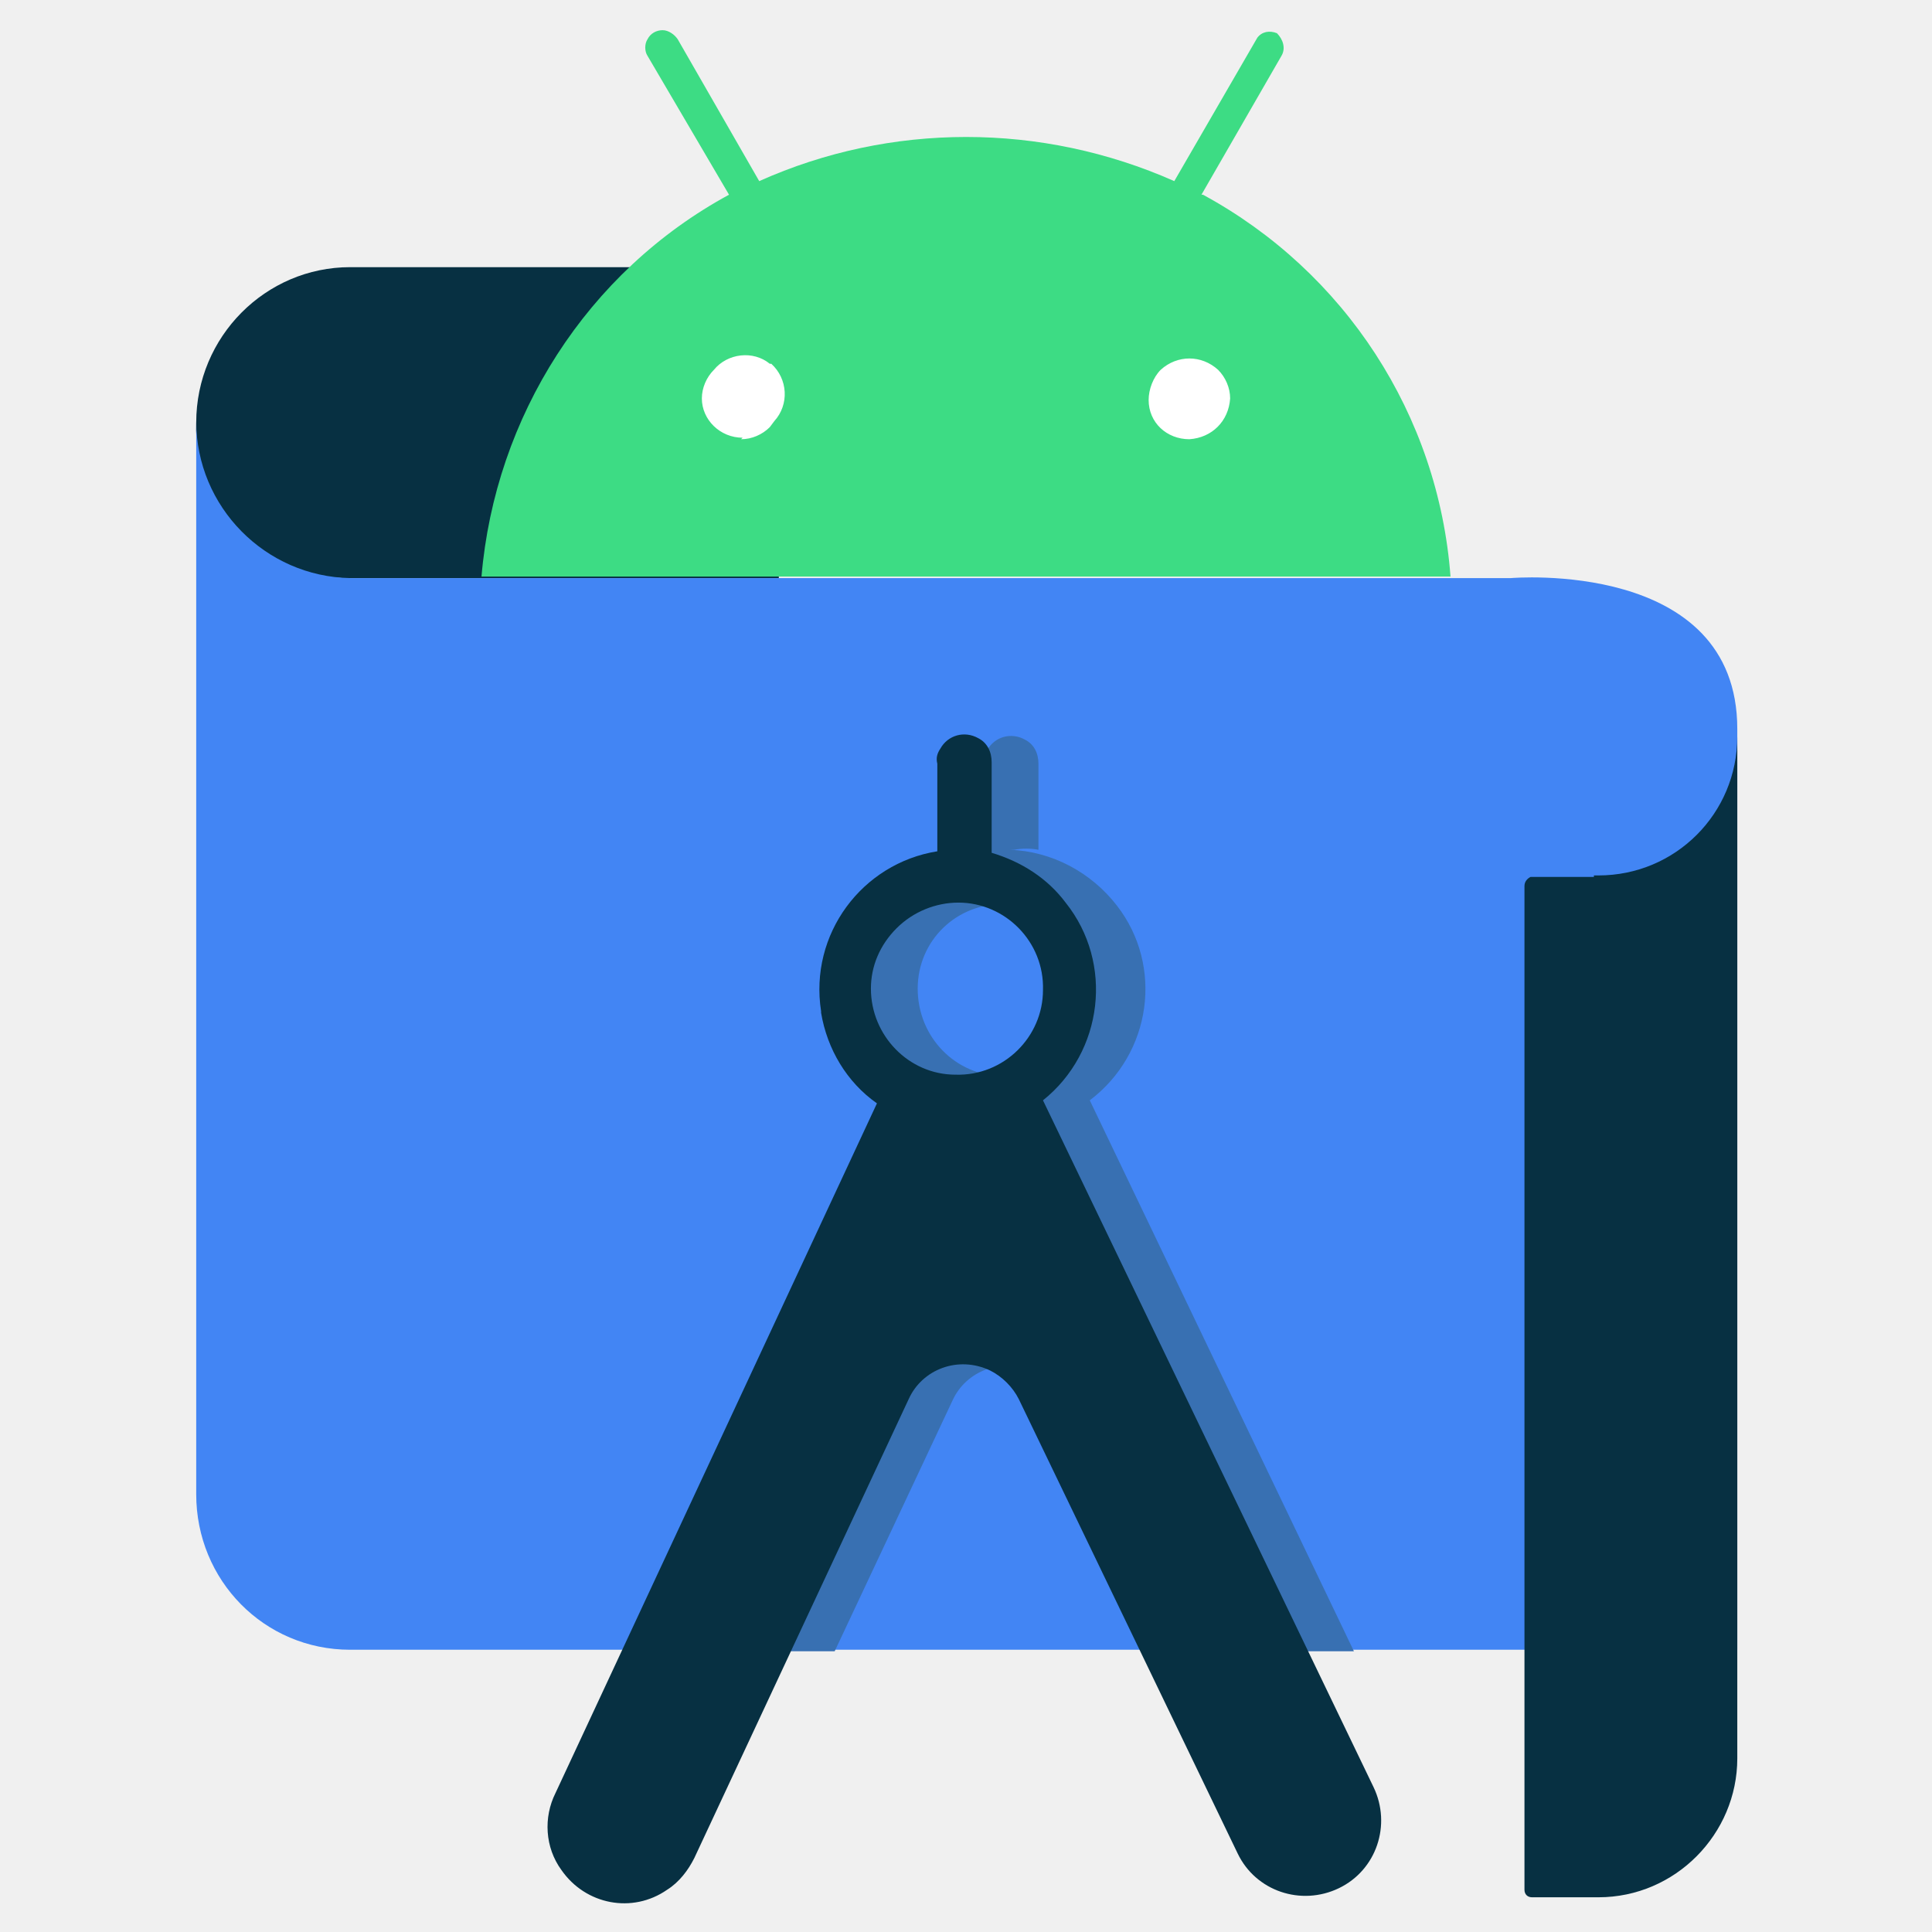
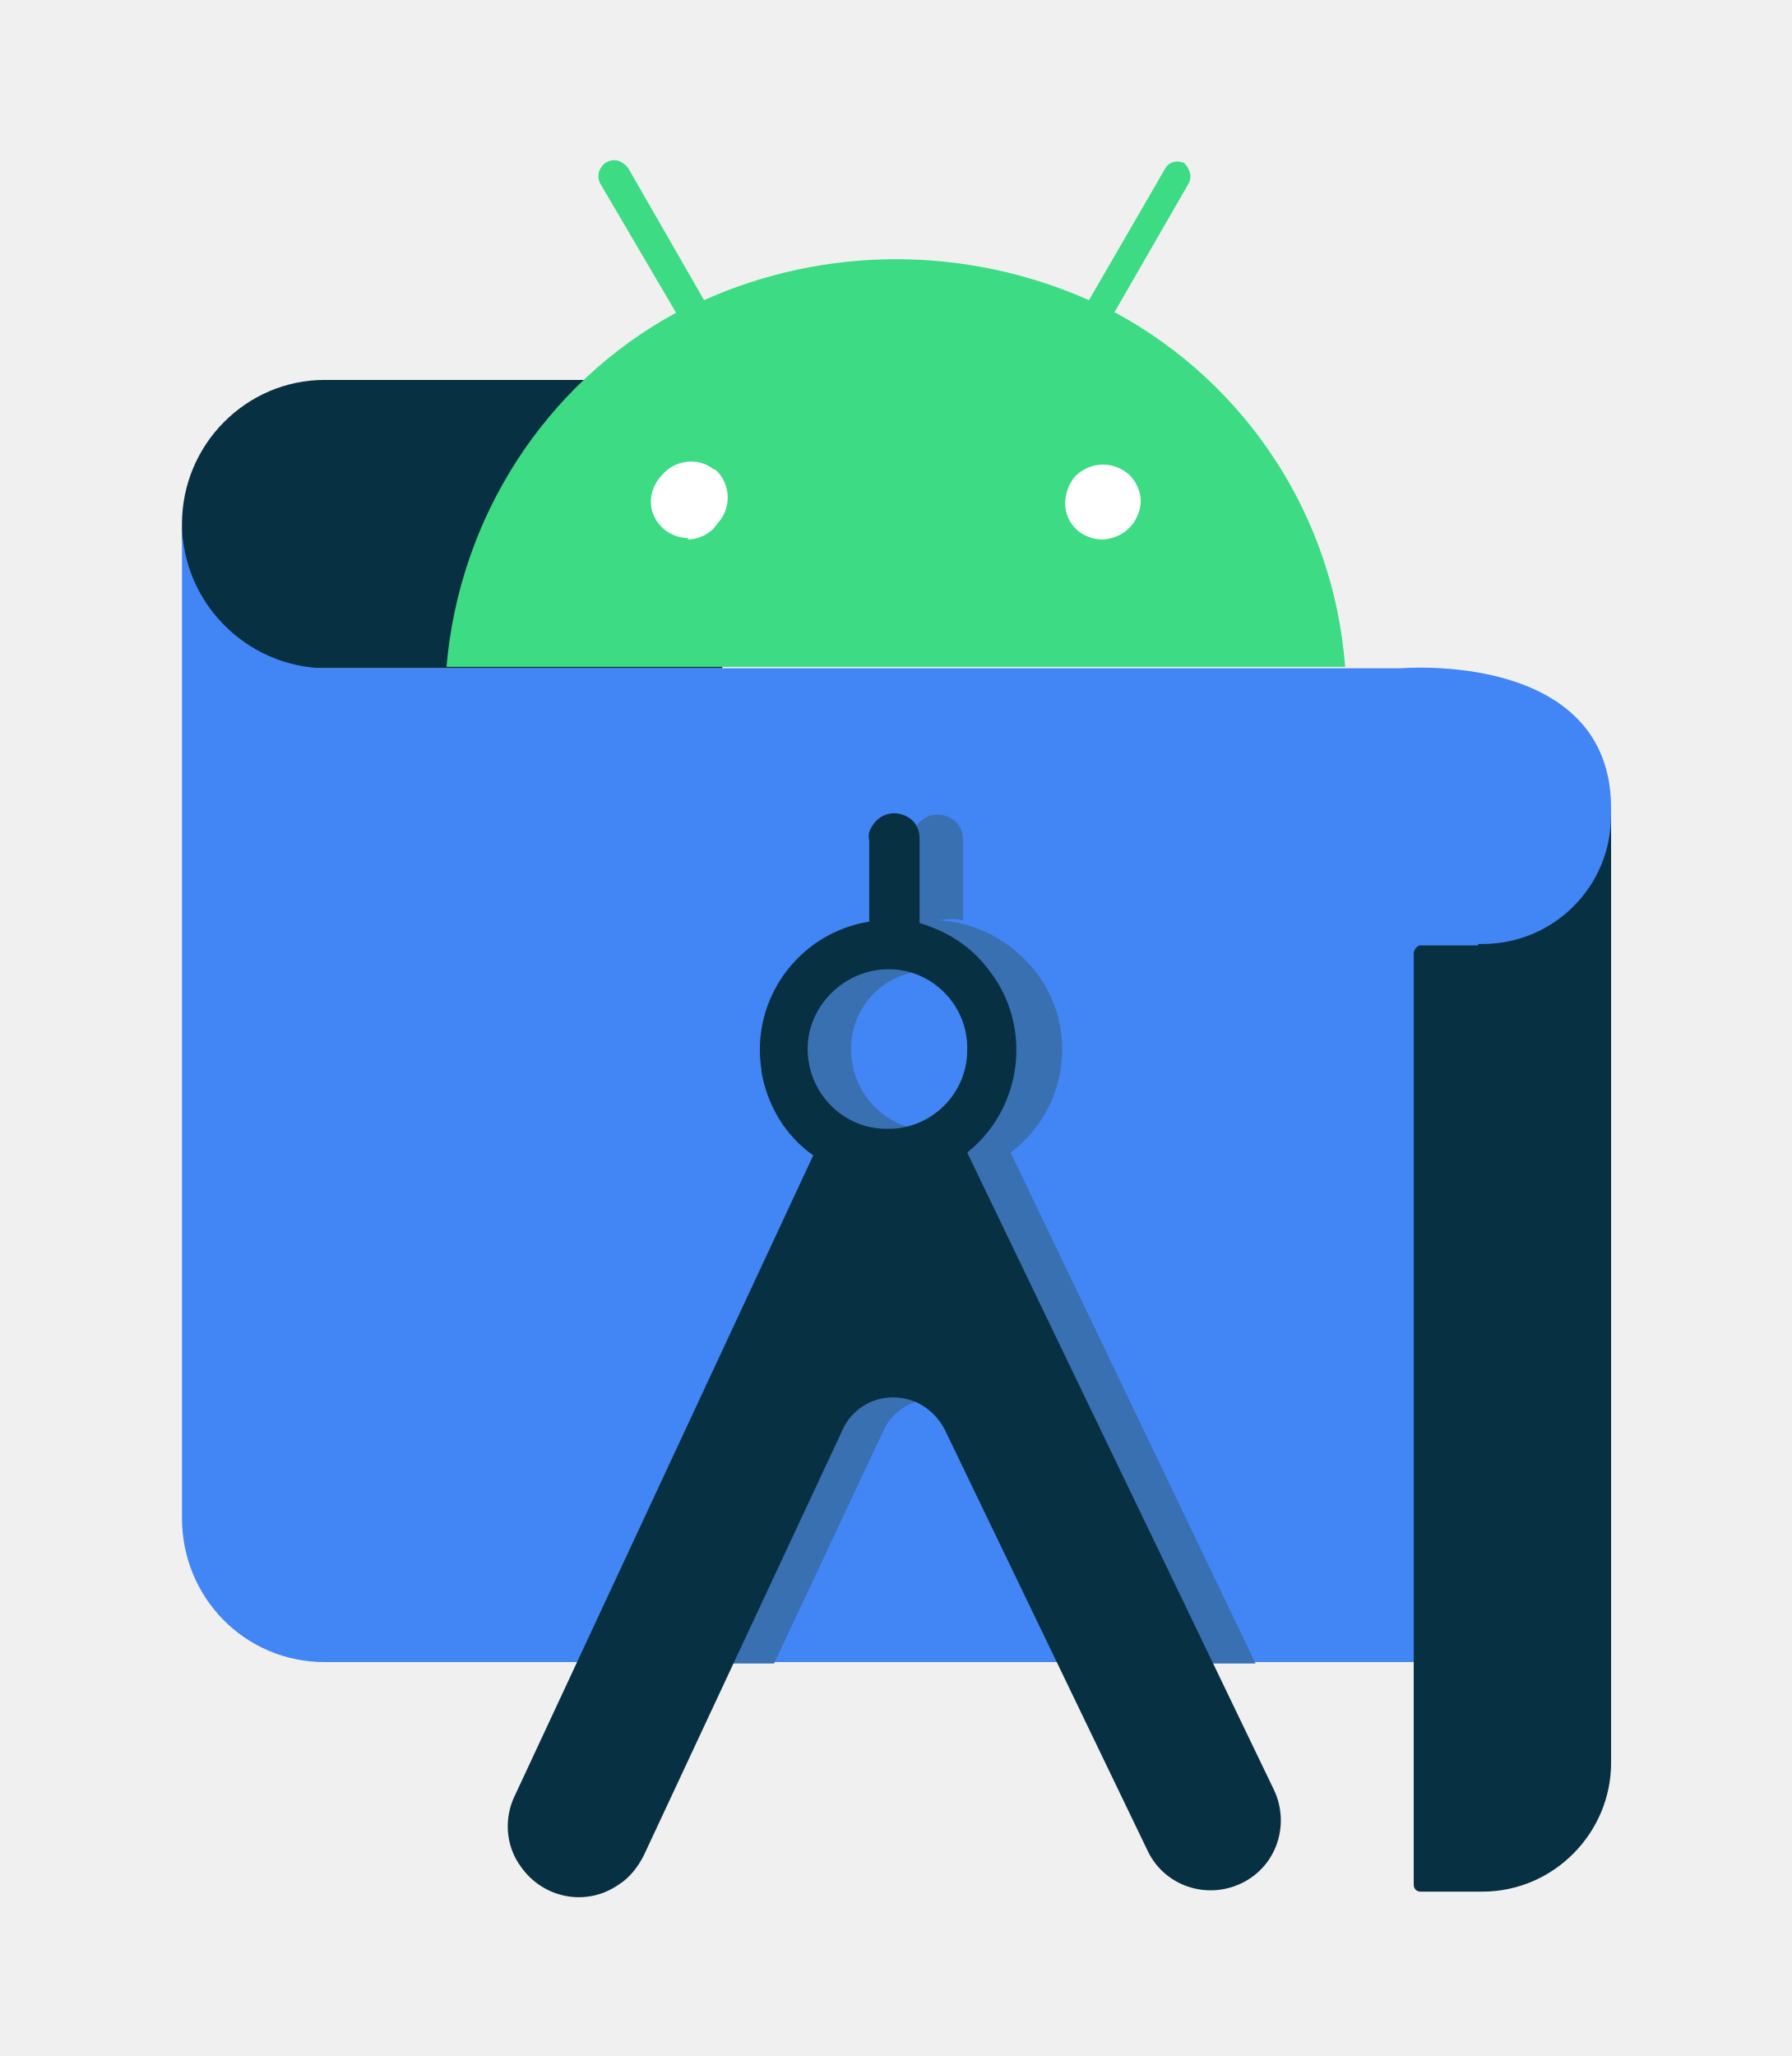
- <svg xmlns="http://www.w3.org/2000/svg" viewBox="0 0 128 128">
+ <svg xmlns="http://www.w3.org/2000/svg" viewBox="0 0 128 128" width="61" height="70">
  <path fill="#073042" d="M51.3 17.7H23.2C17.6 17.7 13 22.3 13 28c-.2 5.5 4.2 10.1 9.7 10.3h28.9l-.3-20.6z" />
  <path fill="#4285F4" d="M115 109.3H23.2c-5.7 0-10.2-4.6-10.2-10.3V27.9c0 5.7 4.6 10.3 10.2 10.4h76.9s15-1.3 15 10v61z" />
  <path fill="#3870B2" d="M72.2 72.9C76.3 69.8 77.1 64 74 60c-1.7-2.2-4.3-3.6-7.1-3.7h.3c.5-.1 1.1-.1 1.6 0v-5.7c0-.7-.3-1.3-.9-1.6-.9-.5-2-.2-2.5.7-.2.3-.3.6-.2 1v5.8c-5 .8-8.5 5.5-7.7 10.6v.1c.4 2.4 1.7 4.6 3.7 6l-16.9 36.2h11l7.8-16.6c.9-2 3.3-2.9 5.4-1.9.8.4 1.5 1.1 1.9 1.9l8.1 16.6h11.2L72.2 72.9zm-5.7-1.6c-3.2 0-5.7-2.6-5.7-5.8 0-3.2 2.6-5.7 5.8-5.6 1.5 0 2.8.6 3.9 1.6 2.3 2.2 2.3 5.8.1 8.1-1 1-2.5 1.7-4.1 1.7z" />
  <path fill="#FFF" d="M45.2 22.7h39.4v7.2H45.2v-7.2z" />
  <path fill="#073042" d="M63.5 59.8c3.1 0 5.7 2.6 5.6 5.8 0 3.1-2.6 5.7-5.8 5.6-3.1 0-5.6-2.6-5.6-5.7 0-1.5.6-2.9 1.7-4s2.6-1.7 4.1-1.7zm2.2-3.3v-6c0-.7-.3-1.3-.9-1.6-.9-.5-2-.2-2.5.7-.2.3-.3.6-.2 1v5.8c-5 .8-8.5 5.5-7.7 10.6v.1c.4 2.4 1.7 4.6 3.7 6l-21.3 45.7c-.8 1.6-.7 3.6.4 5.1 1.6 2.3 4.7 2.9 7 1.3.8-.5 1.4-1.3 1.8-2.1l14.2-30.4c.9-2 3.3-2.9 5.4-1.9.8.4 1.5 1.1 1.9 1.9L82 122.8c1.2 2.5 4.2 3.5 6.7 2.3 2.5-1.2 3.5-4.2 2.3-6.7L69.1 72.9c4-3.2 4.7-9.1 1.5-13.1-1.2-1.6-2.9-2.7-4.9-3.3" />
  <path fill="#3DDC84" d="M78.8 29.1c-1.5 0-2.7-1.1-2.7-2.6 0-.7.3-1.5.8-2 1.1-1 2.7-1 3.8 0 .5.5.8 1.2.8 1.9-.1 1.5-1.2 2.6-2.7 2.7M49.2 29c-1.5 0-2.7-1.2-2.7-2.6 0-.7.3-1.4.8-1.9.9-1.1 2.6-1.3 3.7-.4h.1c1.1 1 1.2 2.7.2 3.8l-.3.4c-.5.5-1.2.8-1.9.8m30.5-16.2l5.3-9.2c.3-.5.1-1.1-.3-1.5-.5-.2-1-.1-1.3.3L77.8 12C69 8.1 59 8.1 50.3 12l-5.4-9.4c-.2-.3-.6-.6-1-.6s-.8.2-1 .6c-.2.3-.2.8 0 1.1l5.4 9.2C38.9 18 32.8 27.6 31.9 38.2h64.2c-.8-10.7-7-20.2-16.4-25.3" />
  <path fill="#073042" d="M105.6 58.1h-4.2c-.2.1-.4.3-.4.6v66.5c0 .3.2.5.5.5h4.4c5.1 0 9.2-4.2 9.2-9.2V48.8c0 5.1-4.1 9.2-9.2 9.2h-.3z" />
</svg>
